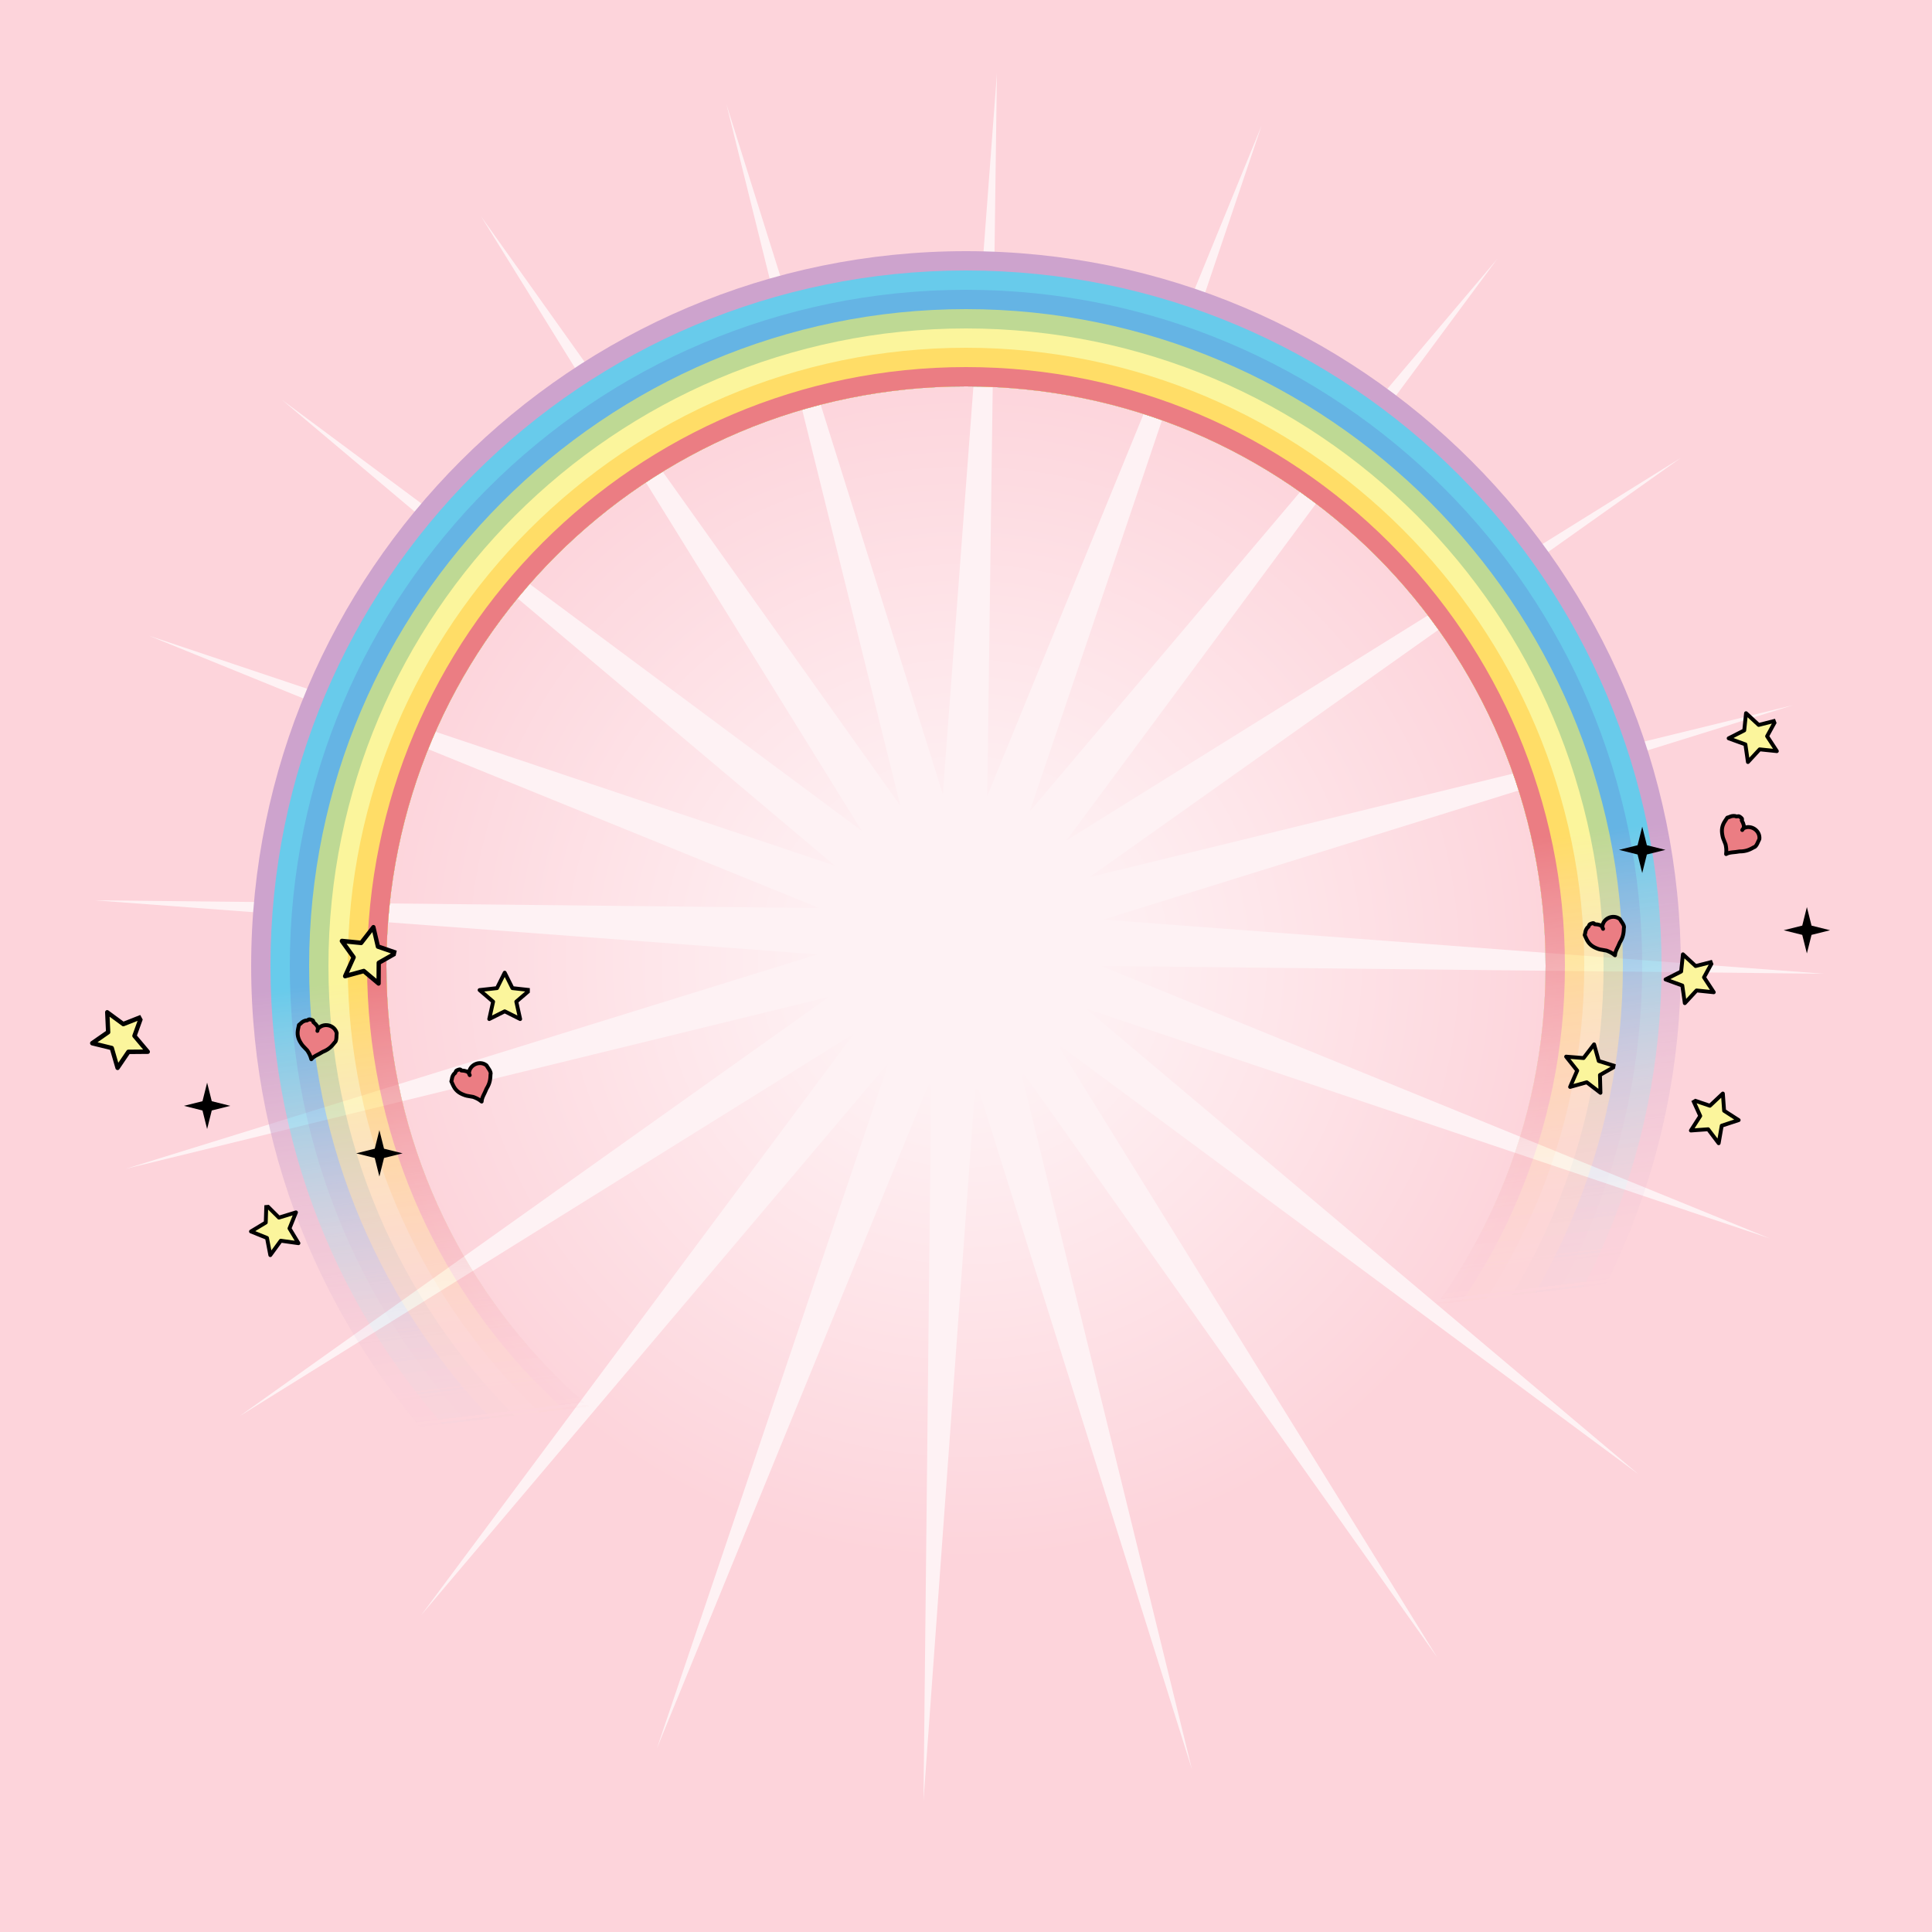
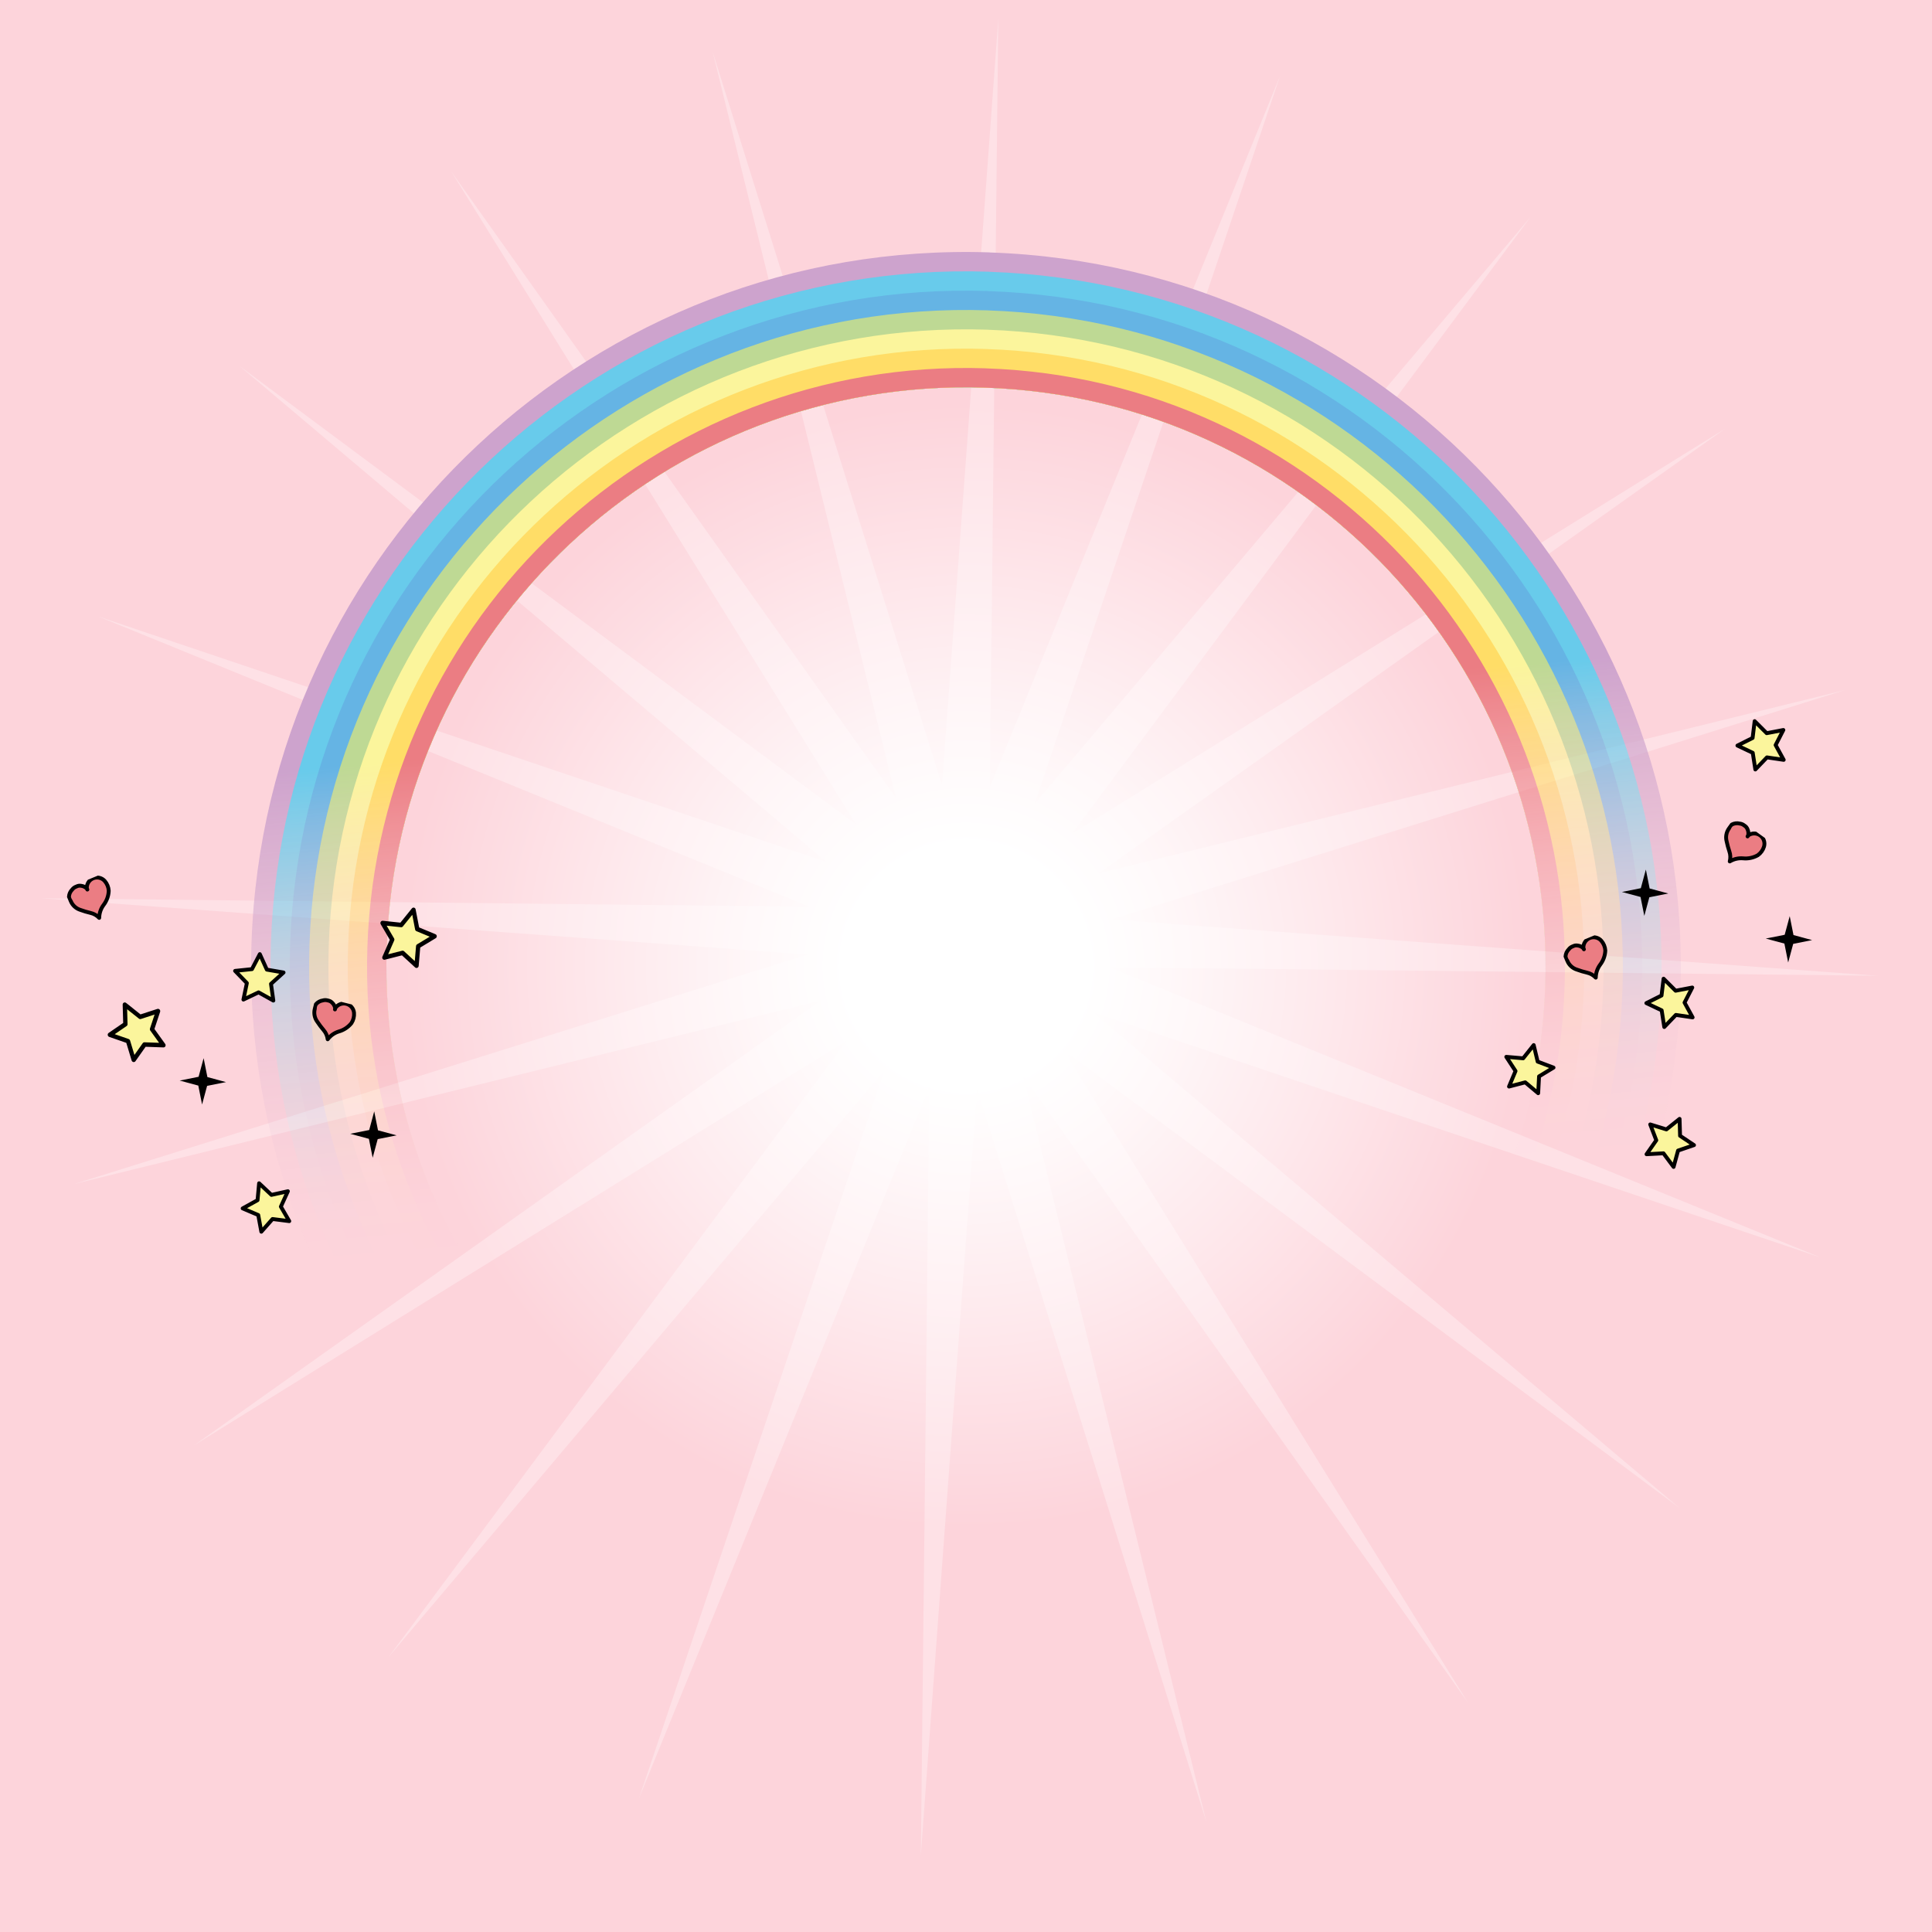
- <svg xmlns="http://www.w3.org/2000/svg" xmlns:xlink="http://www.w3.org/1999/xlink" version="1.1" baseProfile="basic" x="0px" y="0px" viewBox="0 0 100 100" xml:space="preserve">
-   <style type="text/css">
- 	.st0{fill:#EB7D83;stroke:#000000;stroke-width:0.2;stroke-linejoin:round;stroke-miterlimit:10;}
- 	.st1{fill:#FBF59C;stroke:#000000;stroke-width:0.2;stroke-linecap:round;stroke-linejoin:round;stroke-miterlimit:10;}
- 	.st2{fill:#FDD4DB;}
- 	.st3{opacity:0.69;}
- 	.st4{fill:#FFFFFF;}
- 	.st5{fill:url(#SVGID_1_);}
- 	.st6{filter:url(#Adobe_OpacityMaskFilter);}
- 	.st7{fill:url(#SVGID_3_);}
- 	.st8{mask:url(#SVGID_2_);}
- 	.st9{fill:#CDA3CD;}
- 	.st10{fill:#68CBEB;}
- 	.st11{fill:#65B4E4;}
- 	.st12{fill:#BED994;}
- 	.st13{fill:#FBF59C;}
- 	.st14{fill:#FFDD67;}
- 	.st15{fill:#EB7D83;}
- </style>
-   <symbol id="Heart" viewBox="-1.1 -1.1 2.3 2.2">
-     <g id="layer1_17_">
-       <path id="path2417_17_" class="st0" d="M-0.3-0.6c-0.3,0.2-0.3,0.2-0.4,0.3C-0.9-0.1-1,0.1-1,0.4c0,0.1,0,0.2,0,0.2    c0.1,0.1,0.1,0.2,0.3,0.3c0.1,0,0.1,0.1,0.2,0.1c0.1,0,0.2,0,0.2-0.1C-0.1,0.8,0,0.7,0,0.6l0-0.1l0,0.1C0.2,1,0.8,1,1,0.6    C1,0.5,1.1,0.2,1,0.1C0.9-0.1,0.8-0.3,0.5-0.5C0.3-0.7,0.1-0.8,0-1C-0.1-0.8-0.2-0.7-0.3-0.6z" />
-       <g id="g2221_17_" transform="translate(129.2857,-64.28571)">
- 		</g>
-     </g>
-   </symbol>
-   <symbol id="Sparkle" viewBox="-1 -1 2 2">
-     <polygon points="0,1 0.2,0.2 1,0 0.2,-0.2 0,-1 -0.2,-0.2 -1,0 -0.2,0.2  " />
-   </symbol>
-   <symbol id="Star" viewBox="-1.4 -1.3 2.7 2.6">
-     <polygon class="st1" points="0,1.2 0.4,0.4 1.3,0.3 0.6,-0.3 0.8,-1.2 0,-0.8 -0.8,-1.2 -0.6,-0.3 -1.3,0.3 -0.4,0.4  " />
-   </symbol>
-   <g id="Layer_2">
-     <rect x="-4.3" y="-3.5" class="st2" width="113.7" height="112.2" />
-   </g>
-   <g id="Layer_1">
-     <g class="st3">
-       <polygon class="st4" points="51.6,3.8 51.1,41.2 65.3,6.5 53.3,42 77.5,13.4 55.2,43.5 87,23.7 56.4,45.4 92.8,36.5 57.1,47.6     94.4,50.4 57,50 91.6,64.1 56.2,52.2 84.8,76.3 54.7,54 74.4,85.8 52.8,55.3 61.7,91.6 50.5,55.9 47.8,93.2 48.2,55.8 34,90.5     46,55 21.8,83.6 44.2,53.5 12.4,73.3 42.9,51.6 6.5,60.5 42.3,49.4 4.9,46.6 42.4,47 7.7,32.9 43.2,44.8 14.6,20.7 44.6,43     24.9,11.2 46.6,41.7 37.6,5.4 48.8,41.1   " />
-       <radialGradient id="SVGID_1_" cx="49.95" cy="49.773" r="30.986" gradientTransform="matrix(0.9991 4.214349e-02 -4.214349e-02 0.9991 2.0881 -2.05)" gradientUnits="userSpaceOnUse">
-         <stop offset="0.205" style="stop-color:#FFFFFF" />
-         <stop offset="1" style="stop-color:#FFFFFF;stop-opacity:0" />
-       </radialGradient>
-       <circle class="st5" cx="49.9" cy="49.8" r="31" />
-     </g>
-     <defs>
-       <filter id="Adobe_OpacityMaskFilter" filterUnits="userSpaceOnUse" x="13" y="13" width="74" height="74">
-         <feColorMatrix type="matrix" values="1 0 0 0 0  0 1 0 0 0  0 0 1 0 0  0 0 0 1 0" />
-       </filter>
-     </defs>
-     <mask maskUnits="userSpaceOnUse" x="13" y="13" width="74" height="74" id="SVGID_2_">
-       <g class="st6">
-         <linearGradient id="SVGID_3_" gradientUnits="userSpaceOnUse" x1="-14.333" y1="82.333" x2="65.667" y2="82.333" gradientTransform="matrix(0.1194 0.9928 -0.9928 0.1194 128.68 14.6869)">
-           <stop offset="0.462" style="stop-color:#FFFFFF" />
-           <stop offset="0.795" style="stop-color:#000000;stop-opacity:0" />
-         </linearGradient>
-         <polygon class="st7" points="15.1,94.5 5.5,15.1 84.9,5.5 94.5,84.9    " />
-       </g>
+ <svg xmlns="http://www.w3.org/2000/svg" xmlns:xlink="http://www.w3.org/1999/xlink" viewBox="0 0 500 500">
+   <defs>
+     <style>
+       .a {
+         fill: url(#a);
+       }
+ 
+       .b, .n {
+         fill: #eb7d83;
+       }
+ 
+       .b, .c {
+         stroke: #000;
+         stroke-linejoin: round;
+         stroke-width: 0.2px;
+       }
+ 
+       .c, .l {
+         fill: #fbf59c;
+       }
+ 
+       .c {
+         stroke-linecap: round;
+       }
+ 
+       .d {
+         fill: #fdd4db;
+       }
+ 
+       .e {
+         fill: #fff;
+         opacity: 0.3;
+       }
+ 
+       .f {
+         fill: url(#b);
+       }
+ 
+       .g {
+         mask: url(#c);
+       }
+ 
+       .h {
+         fill: #cda3cd;
+       }
+ 
+       .i {
+         fill: #68cbeb;
+       }
+ 
+       .j {
+         fill: #65b4e4;
+       }
+ 
+       .k {
+         fill: #bed994;
+       }
+ 
+       .m {
+         fill: #ffdd67;
+       }
+     </style>
+     <linearGradient id="a" x1="73.77" y1="-225.43" x2="473.77" y2="-225.43" gradientTransform="translate(-22.11 425.7)" gradientUnits="userSpaceOnUse">
+       <stop offset="0.46" stop-color="#fff" />
+       <stop offset="0.79" stop-opacity="0" />
+     </linearGradient>
+     <radialGradient id="b" cx="262.75" cy="239.85" r="145.52" gradientTransform="translate(489.85 -12.75) rotate(90)" gradientUnits="userSpaceOnUse">
+       <stop offset="0.21" stop-color="#fff" />
+       <stop offset="0.33" stop-color="#fff" stop-opacity="0.87" />
+       <stop offset="0.61" stop-color="#fff" stop-opacity="0.52" />
+       <stop offset="1" stop-color="#fff" stop-opacity="0" />
+     </radialGradient>
+     <mask id="c" x="35.18" y="-16.22" width="432.98" height="451.46" maskUnits="userSpaceOnUse">
+       <rect class="a" x="51.67" y="0.27" width="400" height="400" transform="translate(429.5 -67.72) rotate(85.06)" />
    </mask>
-     <g class="st8">
-       <g>
-         <path class="st9" d="M50,20c16.6,0,30,13.4,30,30S66.6,80,50,80S20,66.6,20,50S33.4,20,50,20 M50,13c-20.4,0-37,16.6-37,37     s16.6,37,37,37s37-16.6,37-37S70.4,13,50,13L50,13z" />
-         <path class="st10" d="M50,20c16.6,0,30,13.4,30,30S66.6,80,50,80S20,66.6,20,50S33.4,20,50,20 M50,14c-19.9,0-36,16.1-36,36     s16.1,36,36,36s36-16.1,36-36S69.9,14,50,14L50,14z" />
-         <path class="st11" d="M50,20c16.6,0,30,13.4,30,30S66.6,80,50,80S20,66.6,20,50S33.4,20,50,20 M50,15c-19.3,0-35,15.7-35,35     s15.7,35,35,35s35-15.7,35-35S69.3,15,50,15L50,15z" />
-         <path class="st12" d="M50,20c16.6,0,30,13.4,30,30S66.6,80,50,80S20,66.6,20,50S33.4,20,50,20 M50,16c-18.7,0-34,15.3-34,34     s15.3,34,34,34s34-15.3,34-34S68.7,16,50,16L50,16z" />
-         <path class="st13" d="M50,20c16.6,0,30,13.4,30,30S66.6,80,50,80S20,66.6,20,50S33.4,20,50,20 M50,17c-18.2,0-33,14.8-33,33     s14.8,33,33,33s33-14.8,33-33S68.2,17,50,17L50,17z" />
-         <path class="st14" d="M50,20c16.6,0,30,13.4,30,30S66.6,80,50,80S20,66.6,20,50S33.4,20,50,20 M50,18c-17.6,0-32,14.4-32,32     s14.4,32,32,32s32-14.4,32-32S67.6,18,50,18L50,18z" />
-         <path class="st15" d="M50,20c16.6,0,30,13.4,30,30S66.6,80,50,80S20,66.6,20,50S33.4,20,50,20 M50,19c-17.1,0-31,13.9-31,31     s13.9,31,31,31s31-13.9,31-31S67.1,19,50,19L50,19z" />
-       </g>
-     </g>
+     <symbol id="d" data-name="Heart" viewBox="0 0 2.27 2.16">
+       <path class="b" d="M.81,1.64A4.4,4.4,0,0,1,.39,1.3.79.79,0,0,1,.1.68a.48.48,0,0,1,0-.24A.57.57,0,0,1,.4.16.44.44,0,0,1,.65.1.38.38,0,0,1,.9.16a.5.5,0,0,1,.22.25V.46l0-.07a.53.53,0,0,1,1,0,.85.85,0,0,1,0,.55,1.29,1.29,0,0,1-.53.58,1.15,1.15,0,0,0-.46.53A.89.89,0,0,0,.81,1.64Z" />
+     </symbol>
+     <symbol id="e" data-name="Star" viewBox="0 0 2.71 2.58">
+       <polygon class="c" points="1.35 0.1 1.74 0.89 2.61 1.01 1.98 1.62 2.13 2.48 1.35 2.08 0.58 2.48 0.73 1.62 0.1 1.01 0.97 0.89 1.35 0.1" />
+     </symbol>
+     <symbol id="k" data-name="Sparkle" viewBox="0 0 2 2">
+       <polygon points="1 0 1.19 0.81 2 1 1.19 1.19 1 2 0.81 1.19 0 1 0.81 0.81 1 0" />
+     </symbol>
+   </defs>
+   <rect class="d" width="500" height="500" />
+   <polygon class="e" points="258.36 4.84 256.17 203.7 331.31 19.57 267.77 208.02 396.13 56.12 277.48 215.72 446.5 110.92 284.33 226.03 477.46 178.59 287.65 237.96 485.99 252.53 287.13 250.33 471.26 325.47 282.81 261.94 434.71 390.3 275.12 271.64 379.92 440.66 264.8 278.5 312.24 471.62 252.87 281.82 238.31 480.16 240.5 281.3 165.36 465.43 228.89 276.98 100.53 428.88 219.19 269.29 50.17 374.08 212.34 258.97 19.21 306.41 209.01 247.04 10.68 232.47 209.53 234.67 25.41 159.53 213.85 223.06 61.96 94.7 221.55 213.36 116.75 44.34 231.87 206.5 184.43 13.38 243.79 203.18 258.36 4.84" />
+   <circle class="f" cx="250" cy="250" r="145.52" transform="translate(-10.31 489.24) rotate(-87.58)" />
+   <g class="g">
    <g>
-       <use xlink:href="#Heart" width="2.3" height="2.2" x="-1.1" y="-1.1" transform="matrix(0.9115 -0.4112 -0.4112 -0.9115 83.1811 48.5333)" style="overflow:visible;" />
-       <use xlink:href="#Star" width="2.7" height="2.6" x="-1.4" y="-1.3" transform="matrix(1 0 0 -1 26.1234 51.5456)" style="overflow:visible;" />
-       <use xlink:href="#Star" width="2.7" height="2.6" id="XMLID_1_" x="-1.4" y="-1.3" transform="matrix(1.0829 0.2371 0.2484 -1.1343 19.0283 49.3528)" style="overflow:visible;" />
-       <use xlink:href="#Star" width="2.7" height="2.6" x="-1.4" y="-1.3" transform="matrix(0.9775 -0.5228 -0.5476 -1.0239 6.2083 53.625)" style="overflow:visible;" />
-       <use xlink:href="#Heart" width="2.3" height="2.2" x="-1.1" y="-1.1" transform="matrix(0.9115 -0.4112 -0.4112 -0.9115 24.5191 56.1055)" style="overflow:visible;" />
-       <use xlink:href="#Star" width="2.7" height="2.6" x="-1.4" y="-1.3" transform="matrix(-7.957278e-02 -0.9968 -0.9968 7.957278e-02 14.1867 63.6453)" style="overflow:visible;" />
-       <use xlink:href="#Heart" width="2.3" height="2.2" id="XMLID_2_" x="-1.1" y="-1.1" transform="matrix(0.9777 0.2099 0.2099 -0.9777 16.3238 53.8483)" style="overflow:visible;" />
-       <use xlink:href="#Sparkle" width="2" height="2" id="XMLID_3_" x="-1" y="-1" transform="matrix(1.2 0 0 -1.2 19.637 59.6963)" style="overflow:visible;" />
-       <use xlink:href="#Star" width="2.7" height="2.6" x="-1.4" y="-1.3" transform="matrix(0.9357 -0.3527 -0.3527 -0.9357 87.5313 50.5176)" style="overflow:visible;" />
-       <use xlink:href="#Star" width="2.7" height="2.6" x="-1.4" y="-1.3" transform="matrix(-0.5109 -0.8596 -0.8596 0.5109 88.5521 57.9019)" style="overflow:visible;" />
-       <use xlink:href="#Heart" width="2.3" height="2.2" x="-1.1" y="-1.1" transform="matrix(0.8301 0.5576 0.5576 -0.8301 89.8998 43.377)" style="overflow:visible;" />
-       <use xlink:href="#Star" width="2.7" height="2.6" x="-1.4" y="-1.3" transform="matrix(0.9357 -0.3527 -0.3527 -0.9357 90.7975 38.0378)" style="overflow:visible;" />
-       <use xlink:href="#Star" width="2.7" height="2.6" x="-1.4" y="-1.3" transform="matrix(0.9818 0.1902 0.1902 -0.9818 82.2819 55.2333)" style="overflow:visible;" />
-       <use xlink:href="#Sparkle" width="2" height="2" id="XMLID_4_" x="-1" y="-1" transform="matrix(1.2 0 0 -1.2 10.7204 57.238)" style="overflow:visible;" />
-       <use xlink:href="#Sparkle" width="2" height="2" id="XMLID_5_" x="-1" y="-1" transform="matrix(1.2 0 0 -1.2 85.0016 43.988)" style="overflow:visible;" />
-       <use xlink:href="#Sparkle" width="2" height="2" id="XMLID_6_" x="-1" y="-1" transform="matrix(1.2 0 0 -1.2 93.5242 48.1492)" style="overflow:visible;" />
+       <path class="h" d="M255,100.32A150,150,0,1,1,100.08,245.23,150,150,0,0,1,255,100.32m1.17-35c-102-3.41-187.67,76.77-191.08,178.72s76.77,187.67,178.72,191.08,187.67-76.77,191.08-178.72S358.13,68.75,256.17,65.34Z" />
+       <path class="i" d="M255,100.32A150,150,0,1,1,100.08,245.23,150,150,0,0,1,255,100.32m1-30C156.81,67,73.41,145,70.1,244.23S144.79,426.82,244,430.14s182.6-74.69,185.91-173.89S355.2,73.65,256,70.34Z" />
+       <path class="j" d="M255,100.32A150,150,0,1,1,100.08,245.23,150,150,0,0,1,255,100.32m.83-25C159.4,72.11,78.32,148,75.09,244.39s72.62,177.52,169.06,180.75S421.68,352.53,424.9,256.08,352.28,78.56,255.84,75.34Z" />
+       <path class="k" d="M255,100.32A150,150,0,1,1,100.08,245.23,150,150,0,0,1,255,100.32m.67-20C162,77.2,83.22,150.88,80.09,244.56S150.63,417,244.32,420.14,416.77,349.6,419.9,255.92,349.36,83.46,255.67,80.33Z" />
+       <path class="l" d="M255,100.32A150,150,0,1,1,100.08,245.23,150,150,0,0,1,255,100.32m.5-15c-90.93-3-167.38,68.47-170.42,159.4s68.47,167.38,159.4,170.42,167.38-68.47,170.42-159.4S346.44,88.37,255.51,85.33Z" />
+       <path class="m" d="M255,100.32A150,150,0,1,1,100.08,245.23,150,150,0,0,1,255,100.32m.33-10C167.16,87.38,93,156.72,90.09,244.9S156.48,407.2,244.65,410.15,407,343.76,409.91,255.58,343.52,93.28,255.34,90.33Z" />
+       <path class="n" d="M255,100.32A150,150,0,1,1,100.08,245.23,150,150,0,0,1,255,100.32m.17-5C169.75,92.47,97.94,159.64,95.08,245.06S159.4,402.3,244.82,405.15s157.24-64.32,160.09-149.74S340.59,98.18,255.17,95.33Z" />
    </g>
  </g>
+   <g>
+     <use width="2.27" height="2.16" transform="translate(403.86 245.68) rotate(-22.37) scale(5)" xlink:href="#d" />
+     <use width="2.71" height="2.58" transform="translate(60.51 246.2) rotate(1.91) scale(5)" xlink:href="#e" />
+     <use width="2.71" height="2.58" transform="matrix(5.37, 1.37, -1.43, 5.63, 99.91, 233.05)" xlink:href="#e" />
+     <use width="2.71" height="2.58" transform="matrix(4.97, -2.45, 2.57, 5.21, 25.34, 262.79)" xlink:href="#e" />
+     <use width="2.27" height="2.16" transform="translate(16.55 230.22) rotate(-22.37) scale(5)" xlink:href="#d" />
+     <use width="2.71" height="2.58" transform="translate(62.61 319.5) rotate(-92.65) scale(5)" xlink:href="#e" />
+     <use width="2.27" height="2.16" transform="translate(81.81 257.65) rotate(14.03) scale(5)" xlink:href="#d" />
+     <use width="2" height="2" transform="translate(90.85 287.43) rotate(1.91) scale(6)" xlink:href="#k" />
+     <use width="2.71" height="2.58" transform="translate(423.98 254.98) rotate(-18.74) scale(5)" xlink:href="#e" />
+     <use width="2.71" height="2.58" transform="translate(428.94 304.87) rotate(-118.81) scale(5)" xlink:href="#e" />
+     <use width="2.27" height="2.16" transform="translate(449.07 211.32) rotate(35.8) scale(5)" xlink:href="#d" />
+     <use width="2.71" height="2.58" transform="translate(447.55 188.33) rotate(-18.74) scale(5)" xlink:href="#e" />
+     <use width="2.71" height="2.58" transform="matrix(4.87, 1.11, -1.11, 4.87, 390.46, 268.48)" xlink:href="#e" />
+     <use width="2" height="2" transform="translate(46.7 273.65) rotate(1.91) scale(6)" xlink:href="#k" />
+     <use width="2" height="2" transform="translate(419.95 224.84) rotate(1.91) scale(6)" xlink:href="#k" />
+     <use width="2" height="2" transform="translate(457.18 236.9) rotate(1.91) scale(6)" xlink:href="#k" />
+   </g>
</svg>
